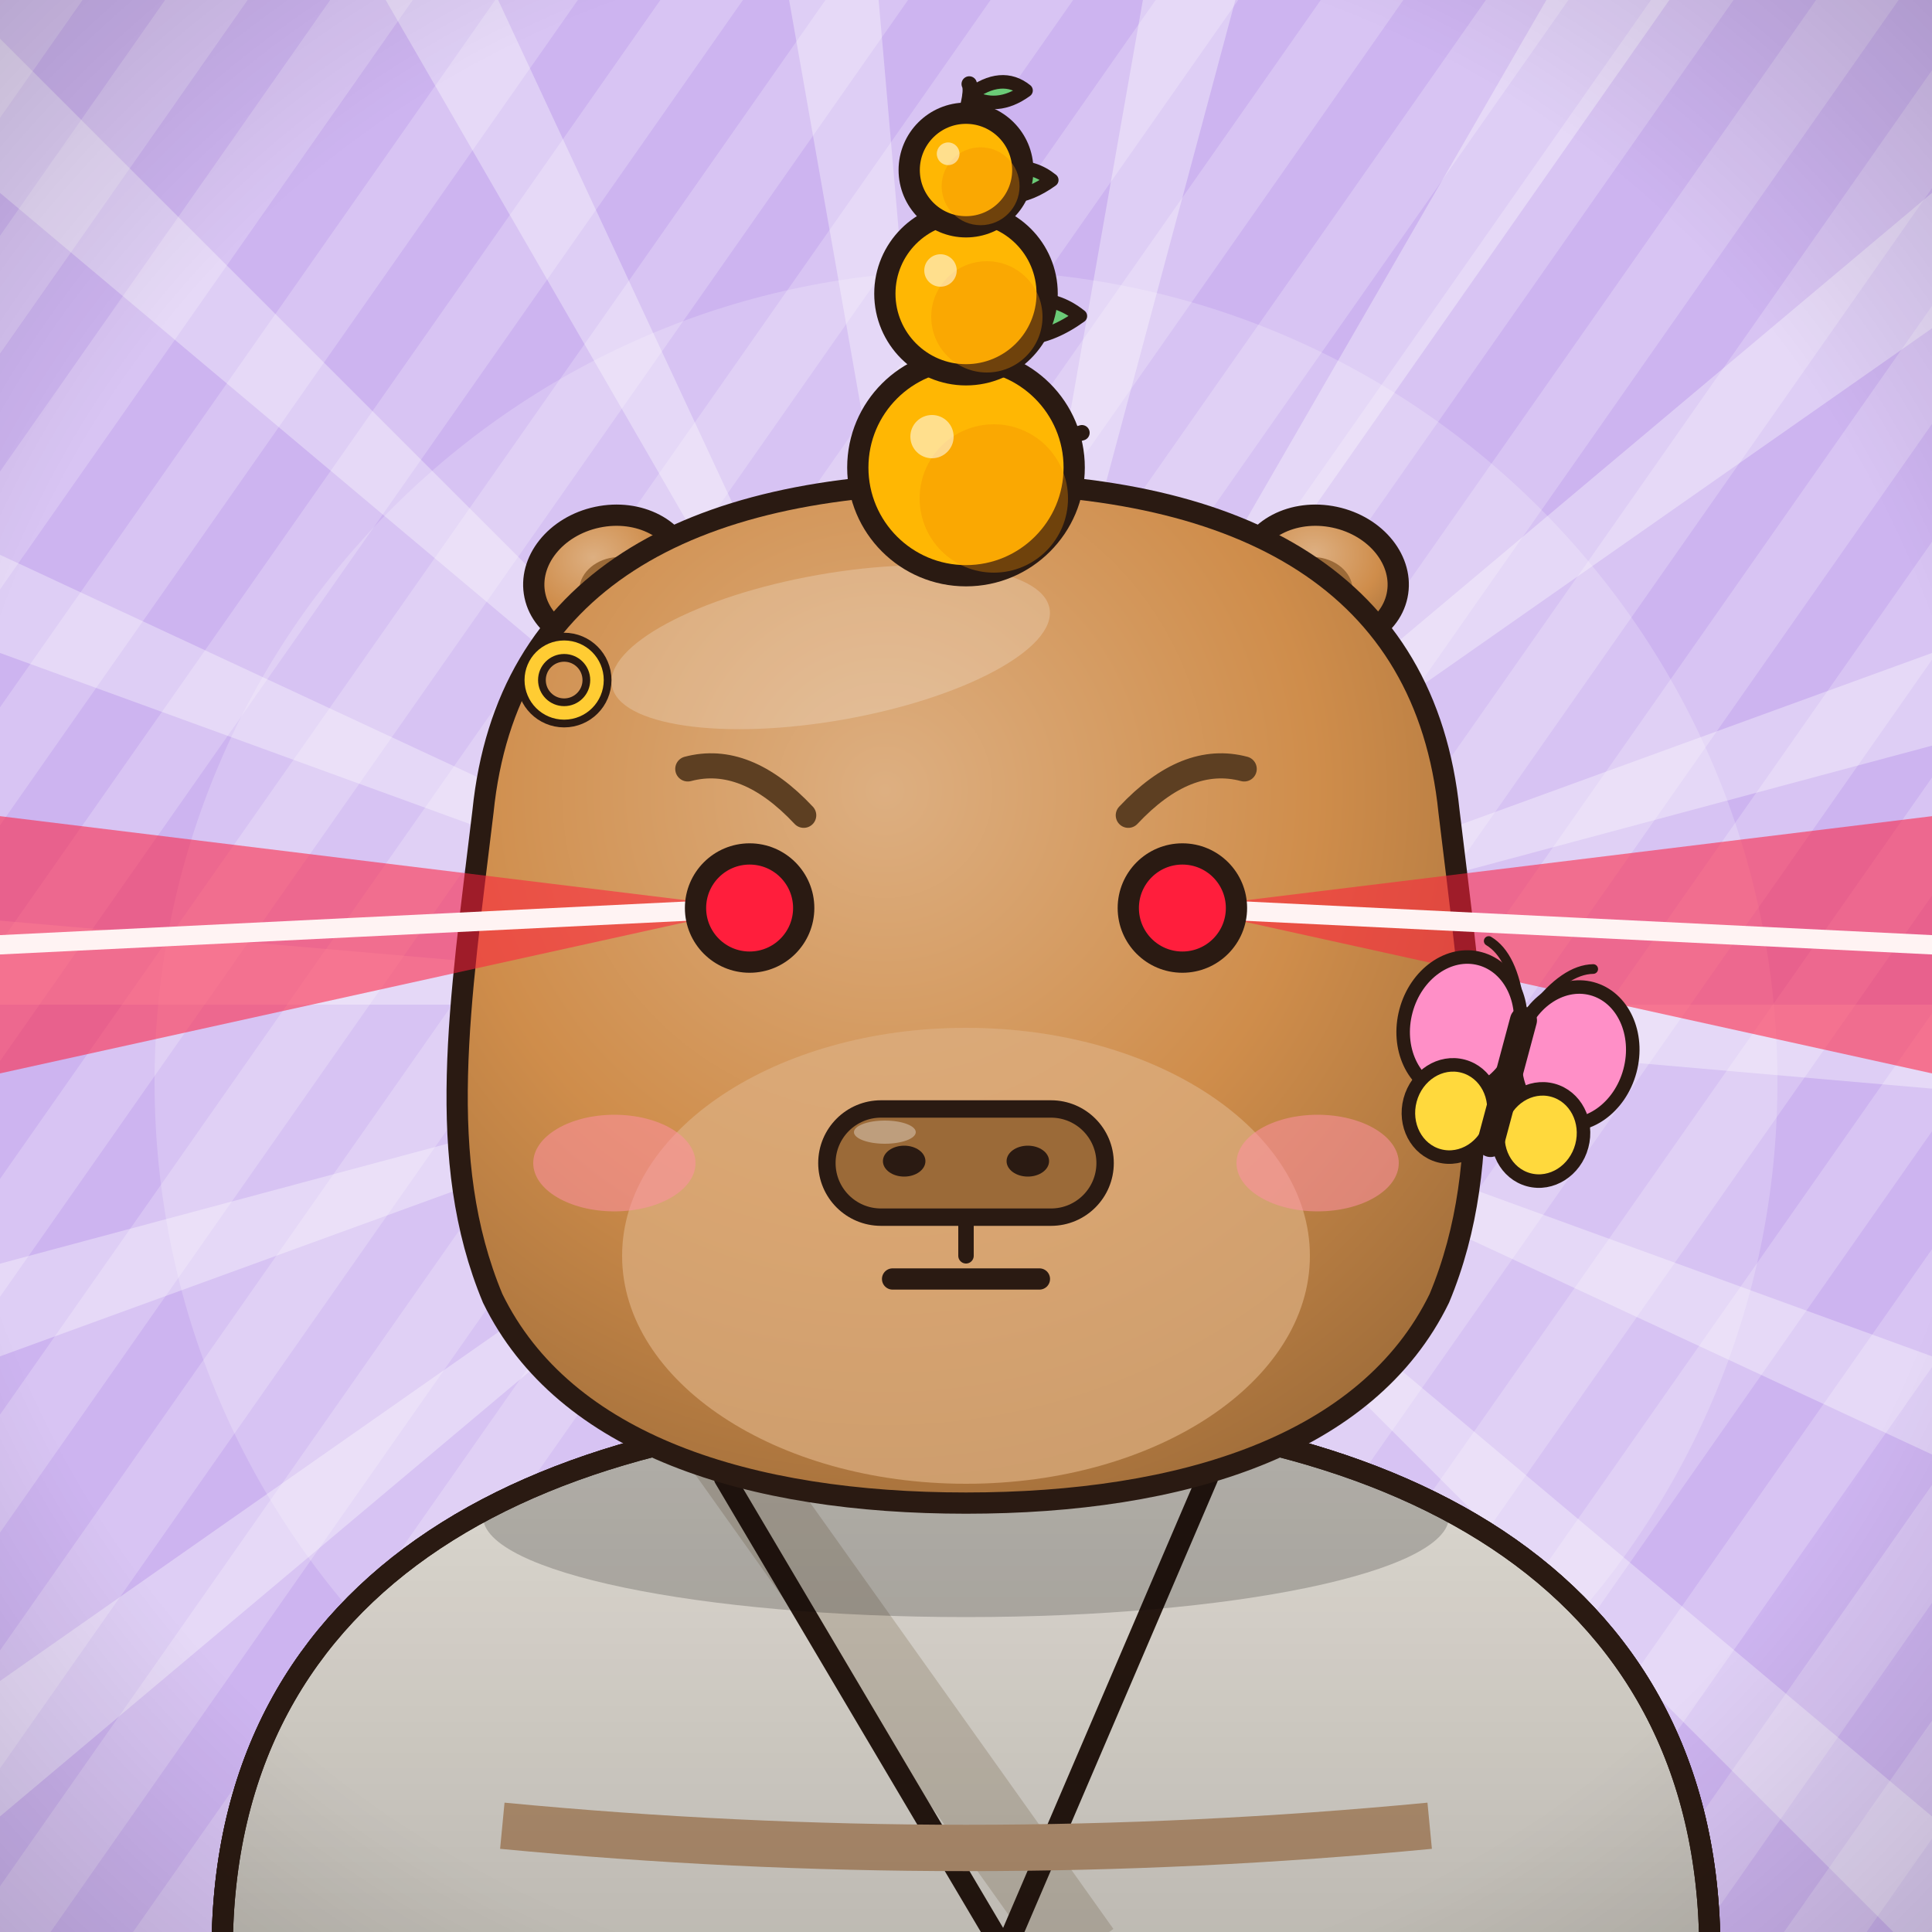
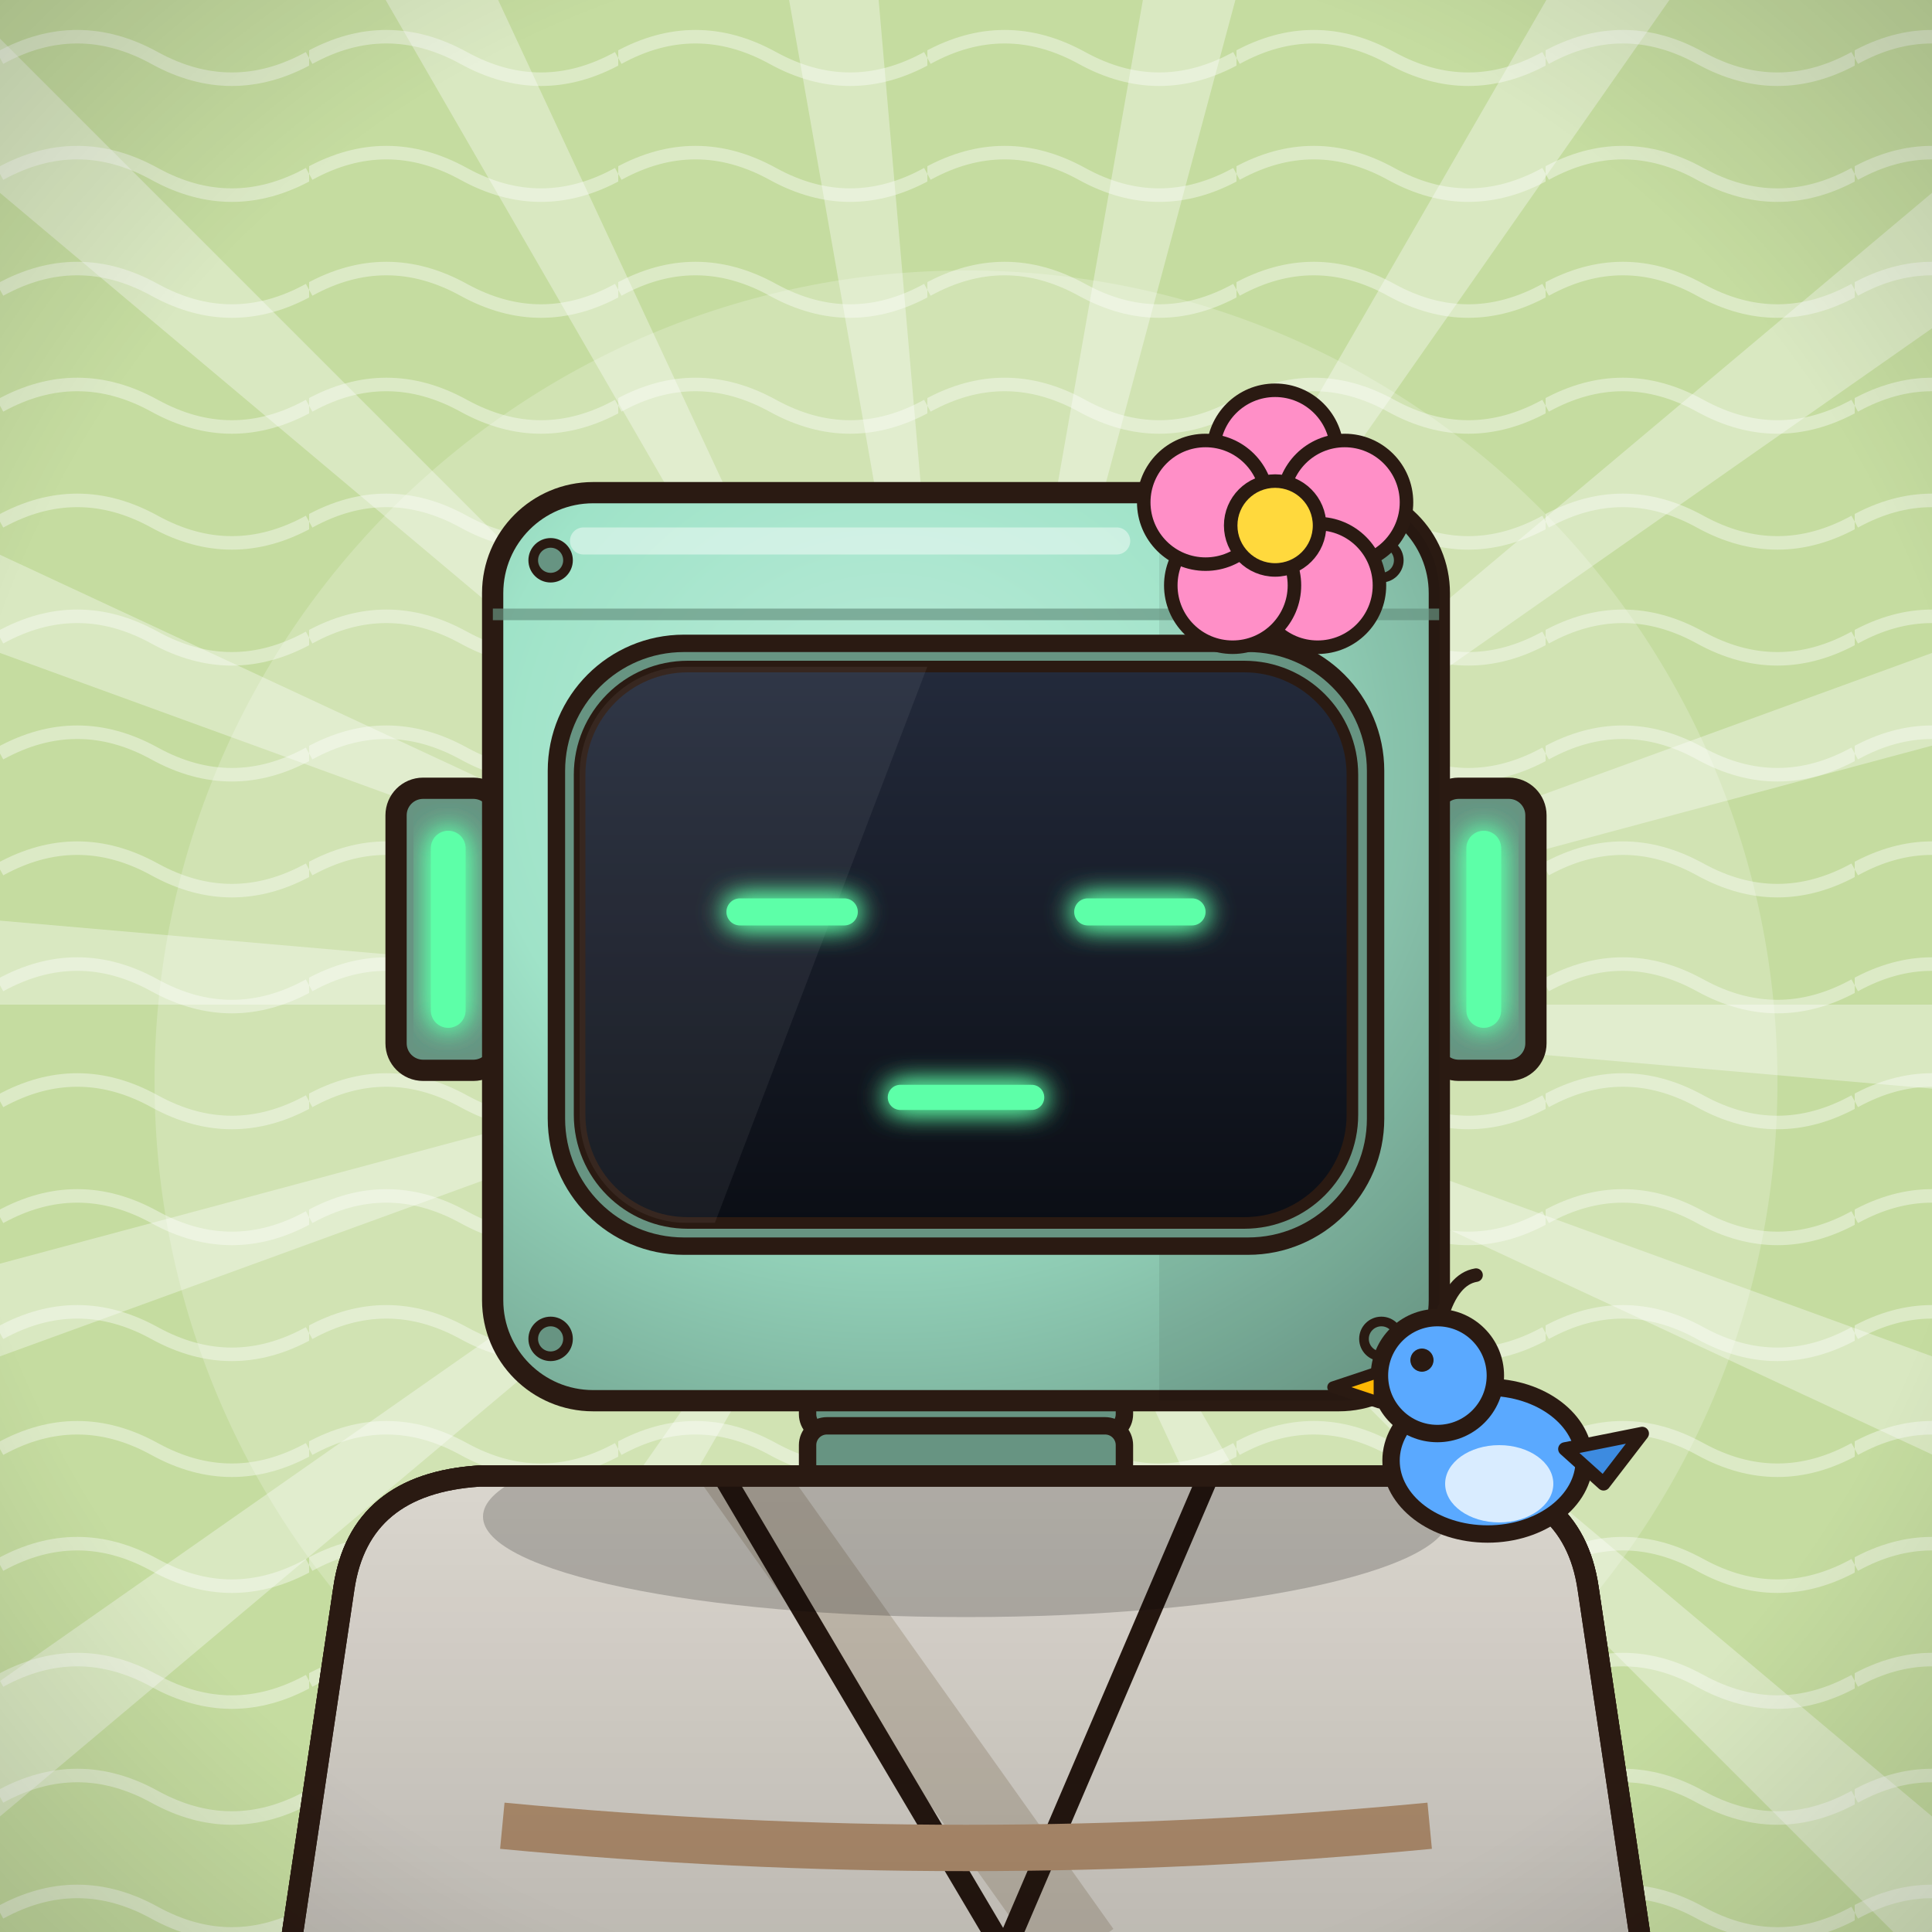
<svg xmlns="http://www.w3.org/2000/svg" viewBox="0 0 1000 1000" width="1000" height="1000">
  <defs>
    <clipPath id="bodyclip">
-       <path d="M115 1010 C115 815 280 730 500 730 C720 730 885 815 885 1010 Z" />
+       <path d="M150 1010 L178 822 Q186 768 248 764 L752 764 Q814 768 822 822 L850 1010 Z" />
    </clipPath>
    <radialGradient id="fs" cx=".42" cy=".3" r=".85">
-       <stop offset="0" stop-color="#ddaf81" />
-       <stop offset=".5" stop-color="#cf8d4b" />
-       <stop offset="1" stop-color="#956636" />
+       <stop offset="0" stop-color="#bcebd9" />
+       <stop offset=".5" stop-color="#9fe3c8" />
+       <stop offset="1" stop-color="#72a390" />
    </radialGradient>
+     <filter id="led" x="-50%" y="-50%" width="200%" height="200%">
+       <feGaussianBlur stdDeviation="7" result="b" />
+       <feMerge>
+         <feMergeNode in="b" />
+         <feMergeNode in="b" />
+         <feMergeNode in="SourceGraphic" />
+       </feMerge>
+     </filter>
+     <linearGradient id="visor" x1="0" y1="0" x2="0" y2="1">
+       <stop offset="0" stop-color="#232a3b" />
+       <stop offset="1" stop-color="#0b0e15" />
+     </linearGradient>
+     <clipPath id="visorclip">
+       <rect x="300" y="345" width="400" height="288" rx="56" />
+     </clipPath>
+     <clipPath id="headclip">
+       <rect x="255" y="255" width="490" height="470" rx="52" />
+     </clipPath>
    <linearGradient id="bodyshade" x1="0" y1="0" x2="0" y2="1">
      <stop offset=".55" stop-color="#000" stop-opacity="0" />
      <stop offset="1" stop-color="#000" stop-opacity=".22" />
    </linearGradient>
-     <pattern id="pat" width="70" height="70" patternUnits="userSpaceOnUse" patternTransform="rotate(35)">
-       <rect width="35" height="70" fill="#fff" />
+     <pattern id="pat" width="160" height="60" patternUnits="userSpaceOnUse">
+       <path d="M0 30 Q40 8 80 30 T160 30" fill="none" stroke="#fff" stroke-width="7" />
    </pattern>
    <radialGradient id="vig" r=".75">
      <stop offset=".7" stop-color="#000" stop-opacity="0" />
      <stop offset="1" stop-color="#000" stop-opacity=".18" />
    </radialGradient>
  </defs>
-   <rect width="1000" height="1000" fill="#cdb4f0" />
-   <rect width="1000" height="1000" fill="url(#pat)" opacity=".22" />
+   <rect width="1000" height="1000" fill="#c5dca0" />
+   <rect width="1000" height="1000" fill="url(#pat)" opacity=".4" />
  <circle cx="500" cy="560" r="420" fill="#fff" opacity=".2" />
  <path d="M500 520 L1400 520 L1397 598 Z" fill="#fff" opacity=".35" />
  <path d="M500 520 L1346 828 L1316 900 Z" fill="#fff" opacity=".35" />
  <path d="M500 520 L1189 1099 L1136 1156 Z" fill="#fff" opacity=".35" />
  <path d="M500 520 L950 1299 L880 1336 Z" fill="#fff" opacity=".35" />
  <path d="M500 520 L656 1406 L578 1417 Z" fill="#fff" opacity=".35" />
  <path d="M500 520 L344 1406 L267 1389 Z" fill="#fff" opacity=".35" />
  <path d="M500 520 L50 1299 L-16 1257 Z" fill="#fff" opacity=".35" />
  <path d="M500 520 L-189 1099 L-237 1036 Z" fill="#fff" opacity=".35" />
  <path d="M500 520 L-346 828 L-369 753 Z" fill="#fff" opacity=".35" />
  <path d="M500 520 L-400 520 L-397 442 Z" fill="#fff" opacity=".35" />
  <path d="M500 520 L-346 212 L-316 140 Z" fill="#fff" opacity=".35" />
  <path d="M500 520 L-189 -59 L-136 -116 Z" fill="#fff" opacity=".35" />
  <path d="M500 520 L50 -259 L120 -296 Z" fill="#fff" opacity=".35" />
  <path d="M500 520 L344 -366 L422 -377 Z" fill="#fff" opacity=".35" />
  <path d="M500 520 L656 -366 L733 -349 Z" fill="#fff" opacity=".35" />
  <path d="M500 520 L950 -259 L1016 -217 Z" fill="#fff" opacity=".35" />
  <path d="M500 520 L1189 -59 L1237 4 Z" fill="#fff" opacity=".35" />
  <path d="M500 520 L1346 212 L1369 287 Z" fill="#fff" opacity=".35" />
-   <path d="M115 1010 C115 815 280 730 500 730 C720 730 885 815 885 1010 Z" fill="url(#fs)" stroke="#2a1a12" stroke-width="11" stroke-linejoin="round" stroke-linecap="round" />
+   <rect x="418" y="712" width="164" height="30" rx="10" fill="#679482" stroke="#2a1a12" stroke-width="9" stroke-linejoin="round" stroke-linecap="round" />
+   <rect x="418" y="738" width="164" height="30" rx="10" fill="#679482" stroke="#2a1a12" stroke-width="9" stroke-linejoin="round" stroke-linecap="round" />
+   <path d="M150 1010 L178 822 Q186 768 248 764 L752 764 Q814 768 822 822 L850 1010 Z" fill="url(#fs)" stroke="#2a1a12" stroke-width="11" stroke-linejoin="round" stroke-linecap="round" />
  <g clip-path="url(#bodyclip)">
-     <ellipse cx="500" cy="985" rx="230" ry="165" fill="#ddaf81" opacity=".55" />
+     <rect x="590" y="760" width="400" height="300" fill="#000" opacity=".08" />
+     <path d="M300 800 L300 1010 M700 800 L700 1010" stroke="#679482" stroke-width="6" opacity=".6" />
  </g>
+   <circle cx="235" cy="835" r="16" fill="#679482" stroke="#2a1a12" stroke-width="6" stroke-linejoin="round" stroke-linecap="round" />
+   <circle cx="765" cy="835" r="16" fill="#679482" stroke="#2a1a12" stroke-width="6" stroke-linejoin="round" stroke-linecap="round" />
+   <rect x="398" y="830" width="204" height="124" rx="22" fill="#e4f7f0" stroke="#2a1a12" stroke-width="9" stroke-linejoin="round" stroke-linecap="round" />
+   <circle cx="448" cy="892" r="18" fill="#ff8fc7" stroke="#2a1a12" stroke-width="6" stroke-linejoin="round" stroke-linecap="round" />
+   <circle cx="500" cy="892" r="18" fill="#ffd93d" stroke="#2a1a12" stroke-width="6" stroke-linejoin="round" stroke-linecap="round" />
+   <circle cx="552" cy="892" r="18" fill="#6bcb77" stroke="#2a1a12" stroke-width="6" stroke-linejoin="round" stroke-linecap="round" />
  <g clip-path="url(#bodyclip)">
    <rect width="1000" height="1000" fill="#f4efe6" />
    <path d="M375 750 L560 1010" stroke="#d8cfc0" stroke-width="40" />
  </g>
-   <path d="M115 1010 C115 815 280 730 500 730 C720 730 885 815 885 1010 Z" fill="none" stroke="#2a1a12" stroke-width="11" stroke-linejoin="round" stroke-linecap="round" />
+   <path d="M150 1010 L178 822 Q186 768 248 764 L752 764 Q814 768 822 822 L850 1010 Z" fill="none" stroke="#2a1a12" stroke-width="11" stroke-linejoin="round" stroke-linecap="round" />
  <path d="M375 765 L520 1010 M625 765 L520 1010" fill="none" stroke="#2a1a12" stroke-width="11" stroke-linejoin="round" stroke-linecap="round" />
  <path d="M260 945 Q500 968 740 945" stroke="#c9a27e" stroke-width="24" fill="none" />
  <g clip-path="url(#bodyclip)">
    <rect width="1000" height="1000" fill="url(#bodyshade)" />
    <ellipse cx="500" cy="785" rx="250" ry="52" fill="#000" opacity=".2" />
  </g>
-   <path d="M115 1010 C115 815 280 730 500 730 C720 730 885 815 885 1010 Z" fill="none" stroke="#2a1a12" stroke-width="11" stroke-linejoin="round" stroke-linecap="round" />
-   <g transform="rotate(-12 316 300)">
-     <ellipse cx="316" cy="300" rx="40" ry="33" fill="url(#fs)" stroke="#2a1a12" stroke-width="11" stroke-linejoin="round" stroke-linecap="round" />
-     <ellipse cx="318" cy="304" rx="19" ry="15" fill="#9b6a38" />
+   <path d="M150 1010 L178 822 Q186 768 248 764 L752 764 Q814 768 822 822 L850 1010 Z" fill="none" stroke="#2a1a12" stroke-width="11" stroke-linejoin="round" stroke-linecap="round" />
+   <rect x="205" y="408" width="54" height="146" rx="14" fill="#679482" stroke="#2a1a12" stroke-width="11" stroke-linejoin="round" stroke-linecap="round" />
+   <rect x="223" y="430" width="18" height="102" rx="9" fill="#5dffa8" filter="url(#led)" />
+   <rect x="741" y="408" width="54" height="146" rx="14" fill="#679482" stroke="#2a1a12" stroke-width="11" stroke-linejoin="round" stroke-linecap="round" />
+   <rect x="759" y="430" width="18" height="102" rx="9" fill="#5dffa8" filter="url(#led)" />
+   <rect x="255" y="255" width="490" height="470" rx="52" fill="url(#fs)" stroke="#2a1a12" stroke-width="11" stroke-linejoin="round" stroke-linecap="round" />
+   <g clip-path="url(#headclip)">
+     <rect x="600" y="240" width="200" height="520" fill="#000" opacity=".08" />
+     <path d="M255 318 L745 318" stroke="#679482" stroke-width="6" opacity=".7" />
  </g>
-   <g transform="rotate(12 684 300)">
-     <ellipse cx="684" cy="300" rx="40" ry="33" fill="url(#fs)" stroke="#2a1a12" stroke-width="11" stroke-linejoin="round" stroke-linecap="round" />
-     <ellipse cx="682" cy="304" rx="19" ry="15" fill="#9b6a38" />
+   <rect x="295" y="273" width="290" height="14" rx="7" fill="#fff" opacity=".45" />
+   <circle cx="285" cy="290" r="9" fill="#679482" stroke="#2a1a12" stroke-width="5" stroke-linejoin="round" stroke-linecap="round" />
+   <circle cx="715" cy="290" r="9" fill="#679482" stroke="#2a1a12" stroke-width="5" stroke-linejoin="round" stroke-linecap="round" />
+   <circle cx="285" cy="693" r="9" fill="#679482" stroke="#2a1a12" stroke-width="5" stroke-linejoin="round" stroke-linecap="round" />
+   <circle cx="715" cy="693" r="9" fill="#679482" stroke="#2a1a12" stroke-width="5" stroke-linejoin="round" stroke-linecap="round" />
+   <rect x="288" y="333" width="424" height="312" rx="66" fill="#679482" stroke="#2a1a12" stroke-width="9" stroke-linejoin="round" stroke-linecap="round" />
+   <rect x="300" y="345" width="400" height="288" rx="56" fill="url(#visor)" stroke="#2a1a12" stroke-width="6" stroke-linejoin="round" stroke-linecap="round" />
+   <g clip-path="url(#visorclip)">
+     <path d="M300 345 L480 345 L370 633 L300 633 Z" fill="#fff" opacity=".06" />
  </g>
-   <path d="M500 250 C645 250 738 302 750 420 C762 520 775 600 745 672 C708 748 612 778 500 778 C388 778 292 748 255 672 C225 600 238 520 250 420 C262 302 355 250 500 250 Z" fill="url(#fs)" stroke="#2a1a12" stroke-width="11" stroke-linejoin="round" stroke-linecap="round" />
-   <path d="M472 256 q10 -34 28 -42 M500 252 q6 -40 26 -52 M530 256 q14 -28 30 -32" fill="none" stroke="#2a1a12" stroke-width="8" stroke-linejoin="round" stroke-linecap="round" />
-   <ellipse cx="430" cy="335" rx="115" ry="38" fill="#fff" opacity=".22" transform="rotate(-10 430 335)" />
-   <ellipse cx="500" cy="650" rx="178" ry="118" fill="#ddaf81" opacity=".7" />
-   <ellipse cx="318" cy="602" rx="42" ry="25" fill="#ff8fa3" opacity=".55" />
-   <ellipse cx="682" cy="602" rx="42" ry="25" fill="#ff8fa3" opacity=".55" />
-   <rect x="428" y="574" width="144" height="56" rx="28" fill="#9b6a38" stroke="#2a1a12" stroke-width="9" stroke-linejoin="round" stroke-linecap="round" />
-   <ellipse cx="468" cy="601" rx="11" ry="8" fill="#2a1a12" />
-   <ellipse cx="532" cy="601" rx="11" ry="8" fill="#2a1a12" />
-   <ellipse cx="458" cy="586" rx="16" ry="6" fill="#fff" opacity=".35" />
-   <path d="M500 630 L500 650" stroke="#2a1a12" stroke-width="8" stroke-linejoin="round" stroke-linecap="round" />
-   <circle cx="292" cy="352" r="17" fill="none" stroke="#2a1a12" stroke-width="15" />
-   <circle cx="292" cy="352" r="17" fill="none" stroke="#ffcc33" stroke-width="7" />
-   <path d="M462 662 L538 662" fill="none" stroke="#2a1a12" stroke-width="11" stroke-linejoin="round" stroke-linecap="round" />
-   <path d="M356 398 Q386 390 416 422" fill="none" stroke="#5d3f22" stroke-width="13" stroke-linecap="round" />
-   <path d="M584 422 Q614 390 644 398" fill="none" stroke="#5d3f22" stroke-width="13" stroke-linecap="round" />
-   <path d="M388 470 L-20 560 L-20 420 Z M612 470 L1020 560 L1020 420 Z" fill="#ff1e3c" opacity=".55" />
-   <path d="M388 470 L-20 490 M612 470 L1020 490" stroke="#fff3f3" stroke-width="10" />
-   <circle cx="388" cy="470" r="28" fill="#ff1e3c" stroke="#2a1a12" stroke-width="11" stroke-linejoin="round" stroke-linecap="round" />
-   <circle cx="612" cy="470" r="28" fill="#ff1e3c" stroke="#2a1a12" stroke-width="11" stroke-linejoin="round" stroke-linecap="round" />
+   <g filter="url(#led)">
+     <rect x="376" y="465" width="68" height="14" rx="7" fill="#5dffa8" />
+     <rect x="556" y="465" width="68" height="14" rx="7" fill="#5dffa8" />
+     <path d="M466 568 L534 568" stroke="#5dffa8" stroke-width="13" stroke-linecap="round" stroke-linejoin="round" fill="none" />
+   </g>
  <g transform="translate(0 -28)">
-     <circle cx="500" cy="270" r="56" fill="#ffb703" stroke="#2a1a12" stroke-width="11" stroke-linejoin="round" stroke-linecap="round" />
-     <circle cx="514.4" cy="286" r="38.4" fill="#f28c00" opacity=".35" />
-     <circle cx="482.4" cy="254" r="11.2" fill="#fff" opacity=".55" />
-     <path d="M500 214 q6.4 -22.4 3.2 -28.8" fill="none" stroke="#2a1a12" stroke-width="8" stroke-linejoin="round" stroke-linecap="round" />
-     <path d="M503.2 196.4 q32 -24 56 -4.8 q-28.8 20.8 -56 4.8 Z" fill="#6bcb77" stroke="#2a1a12" stroke-width="7" stroke-linejoin="round" stroke-linecap="round" />
-     <circle cx="500" cy="180" r="42" fill="#ffb703" stroke="#2a1a12" stroke-width="11" stroke-linejoin="round" stroke-linecap="round" />
-     <circle cx="510.8" cy="192" r="28.8" fill="#f28c00" opacity=".35" />
-     <circle cx="486.8" cy="168" r="8.4" fill="#fff" opacity=".55" />
-     <path d="M500 138 q4.8 -16.8 2.4 -21.6" fill="none" stroke="#2a1a12" stroke-width="8" stroke-linejoin="round" stroke-linecap="round" />
-     <path d="M502.4 124.8 q24 -18 42 -3.6 q-21.6 15.6 -42 3.6 Z" fill="#6bcb77" stroke="#2a1a12" stroke-width="7" stroke-linejoin="round" stroke-linecap="round" />
-     <circle cx="500" cy="116" r="29.4" fill="#ffb703" stroke="#2a1a12" stroke-width="11" stroke-linejoin="round" stroke-linecap="round" />
-     <circle cx="507.56" cy="124.4" r="20.16" fill="#f28c00" opacity=".35" />
-     <circle cx="490.76" cy="107.6" r="5.88" fill="#fff" opacity=".55" />
-     <path d="M500 86.6 q3.36 -11.76 1.68 -15.12" fill="none" stroke="#2a1a12" stroke-width="8" stroke-linejoin="round" stroke-linecap="round" />
-     <path d="M501.68 77.36 q16.8 -12.6 29.4 -2.52 q-15.12 10.92 -29.4 2.52 Z" fill="#6bcb77" stroke="#2a1a12" stroke-width="7" stroke-linejoin="round" stroke-linecap="round" />
+     <circle cx="660" cy="262" r="32" fill="#ff8fc7" stroke="#2a1a12" stroke-width="7" stroke-linejoin="round" stroke-linecap="round" />
+     <circle cx="696" cy="288" r="32" fill="#ff8fc7" stroke="#2a1a12" stroke-width="7" stroke-linejoin="round" stroke-linecap="round" />
+     <circle cx="682" cy="331" r="32" fill="#ff8fc7" stroke="#2a1a12" stroke-width="7" stroke-linejoin="round" stroke-linecap="round" />
+     <circle cx="638" cy="331" r="32" fill="#ff8fc7" stroke="#2a1a12" stroke-width="7" stroke-linejoin="round" stroke-linecap="round" />
+     <circle cx="624" cy="288" r="32" fill="#ff8fc7" stroke="#2a1a12" stroke-width="7" stroke-linejoin="round" stroke-linecap="round" />
+     <circle cx="660" cy="300" r="23" fill="#ffd93d" stroke="#2a1a12" stroke-width="7" stroke-linejoin="round" stroke-linecap="round" />
  </g>
-   <g transform="rotate(15 780 560)">
-     <ellipse cx="750" cy="538" rx="30" ry="36" fill="#ff8fc7" stroke="#2a1a12" stroke-width="7" stroke-linejoin="round" stroke-linecap="round" />
-     <ellipse cx="810" cy="538" rx="30" ry="36" fill="#ff8fc7" stroke="#2a1a12" stroke-width="7" stroke-linejoin="round" stroke-linecap="round" />
-     <ellipse cx="756" cy="582" rx="22" ry="24" fill="#ffd93d" stroke="#2a1a12" stroke-width="7" stroke-linejoin="round" stroke-linecap="round" />
-     <ellipse cx="804" cy="582" rx="22" ry="24" fill="#ffd93d" stroke="#2a1a12" stroke-width="7" stroke-linejoin="round" stroke-linecap="round" />
-     <rect x="773" y="520" width="14" height="80" rx="7" fill="#2a1a12" />
-     <path d="M776 520 q-10 -24 -24 -28 M784 520 q10 -24 24 -28" fill="none" stroke="#2a1a12" stroke-width="5" stroke-linejoin="round" stroke-linecap="round" />
-   </g>
+   <ellipse cx="770" cy="756" rx="50" ry="38" fill="#5aa9ff" stroke="#2a1a12" stroke-width="9" stroke-linejoin="round" stroke-linecap="round" />
+   <ellipse cx="776" cy="768" rx="28" ry="20" fill="#d9ecff" />
+   <circle cx="744" cy="712" r="30" fill="#5aa9ff" stroke="#2a1a12" stroke-width="9" stroke-linejoin="round" stroke-linecap="round" />
+   <path d="M714 710 l-24 8 l24 8 Z" fill="#ffb703" stroke="#2a1a12" stroke-width="6" stroke-linejoin="round" stroke-linecap="round" />
+   <circle cx="736" cy="704" r="6" fill="#2a1a12" />
+   <path d="M746 682 q6 -20 18 -22" fill="none" stroke="#2a1a12" stroke-width="7" stroke-linejoin="round" stroke-linecap="round" />
+   <path d="M810 750 l40 -8 l-20 26 Z" fill="#3d8be0" stroke="#2a1a12" stroke-width="7" stroke-linejoin="round" stroke-linecap="round" />
  <rect width="1000" height="1000" fill="url(#vig)" />
</svg>
